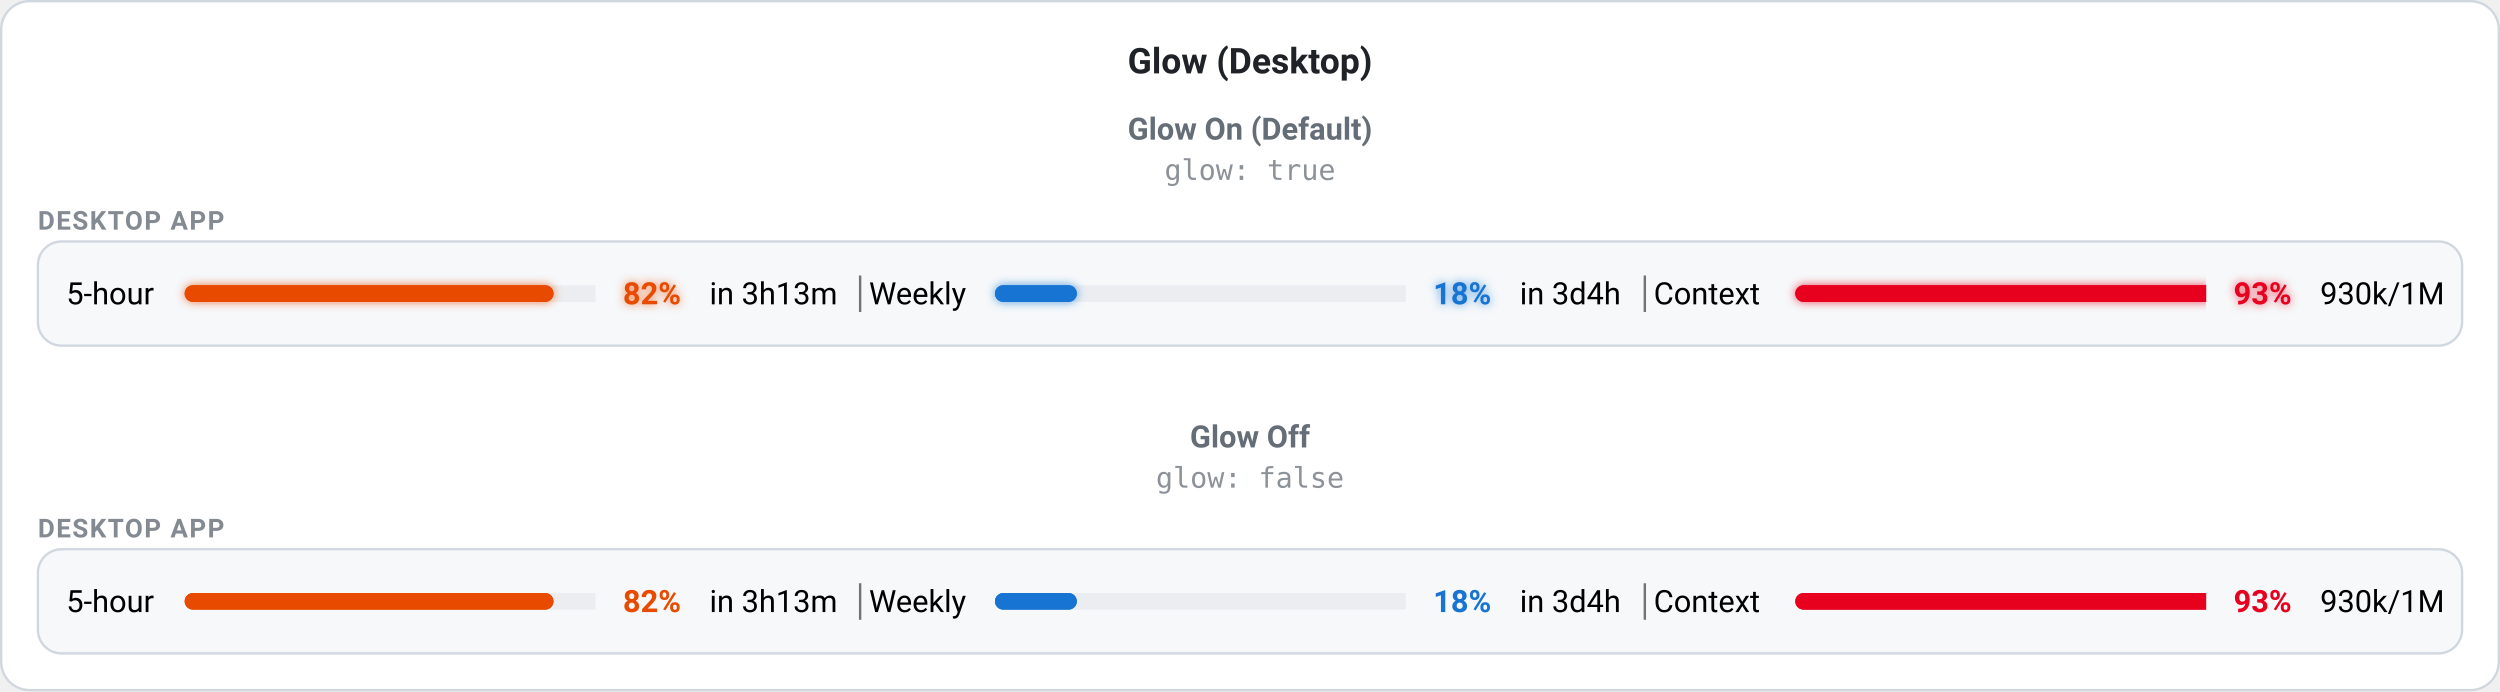
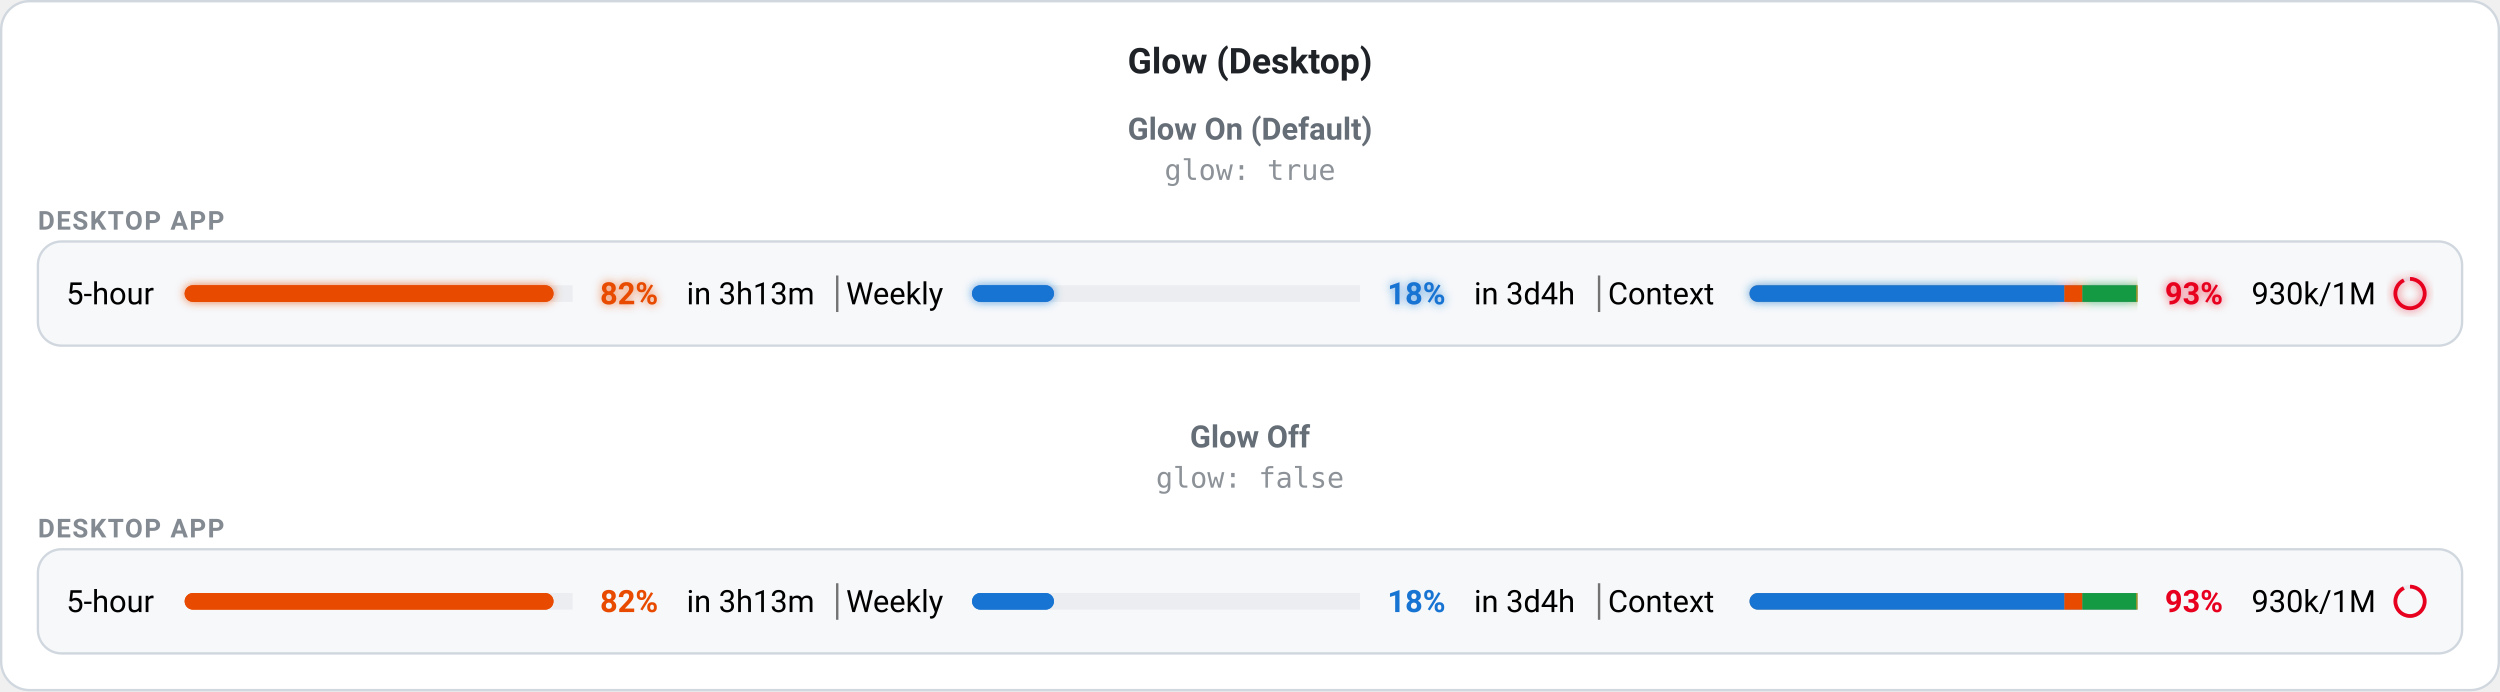
<svg xmlns="http://www.w3.org/2000/svg" width="1056" height="292" viewBox="0 0 1056 292">
  <rect x="0.5" y="0.5" width="1055" height="291" rx="12" fill="#FFFFFF" stroke="#D0D7DE" />
  <text x="528" y="31" font-family="'Segoe UI', system-ui, -apple-system, Roboto, sans-serif" font-size="15" font-weight="600" fill="#1F2328" text-anchor="middle">Glow (Desktop)</text>
  <text x="528" y="59" font-family="'Segoe UI', system-ui, -apple-system, Roboto, sans-serif" font-size="13" font-weight="600" fill="#656D76" text-anchor="middle">Glow On (Default)</text>
  <text x="528" y="76" font-family="'Cascadia Mono', 'JetBrains Mono', Consolas, 'DejaVu Sans Mono', monospace" font-size="12" fill="#656D76" fill-opacity="0.75" text-anchor="middle" xml:space="preserve">glow: true</text>
  <text x="16" y="97" font-family="'Segoe UI', system-ui, -apple-system, Roboto, sans-serif" font-size="11" font-weight="600" letter-spacing="0.6" fill="#656D76" fill-opacity="0.8">DESKTOP APP</text>
  <rect x="16" y="102" width="1024" height="44" rx="10" fill="#F6F8FA" stroke="#D0D7DE" />
  <text x="28.00" y="128.55" font-family="'Segoe UI', system-ui, -apple-system, Roboto, sans-serif" font-size="13" fill="#000000" textLength="42.00" lengthAdjust="spacing" xml:space="preserve">5-hour </text>
-   <svg x="70.00" y="114" width="181.53" height="20" overflow="hidden">
-     <svg x="0.00" y="0" width="206.00" height="20" viewBox="0 0 309 30" preserveAspectRatio="xMinYMid meet">
-       <defs>
-         <filter id="r1" x="-100%" y="-200%" width="300%" height="500%">
-           <feGaussianBlur stdDeviation="3" />
-         </filter>
-       </defs>
-       <defs>
-         <clipPath id="c1">
+   <svg x="70.00" y="114" width="171.87" height="20" overflow="hidden">
+     <svg x="0.00" y="0" width="206.00" height="20" viewBox="0 0 309 30" preserveAspectRatio="xMinYMid meet">
+       <defs>
+         <filter id="r8" filterUnits="userSpaceOnUse" x="0" y="0" width="309" height="30">
+           <feGaussianBlur stdDeviation="3" />
+         </filter>
+         <clipPath id="c8">
          <rect x="12" y="9.75" width="233.70" height="10.5" rx="5.25" />
        </clipPath>
      </defs>
      <rect data-role="track" x="12" y="9.75" width="285" height="10.5" rx="5.25" fill="#EBEDF0" />
-       <g filter="url(#r1)" opacity="0.7">
-         <g clip-path="url(#c1)">
+       <g filter="url(#r8)" opacity="0.7">
+         <g clip-path="url(#c8)">
          <rect data-role="slice-halo-tip" x="12" y="9.75" width="233.70" height="10.5" fill="#E84A00" />
          <rect data-role="slice-halo" x="12.00" y="9.75" width="233.70" height="10.5" fill="#E84A00" data-grow="82.0" />
        </g>
      </g>
-       <g clip-path="url(#c1)">
+       <g clip-path="url(#c8)">
        <rect data-role="slice-tip" x="12" y="9.75" width="233.70" height="10.5" fill="#E84A00" />
        <rect data-role="slice" x="12.00" y="9.75" width="233.70" height="10.5" fill="#E84A00" data-grow="82.0" />
      </g>
    </svg>
  </svg>
-   <svg x="255.13" y="114" width="41.33" height="20" viewBox="0 0 62 30" preserveAspectRatio="xMinYMid meet">
-     <defs>
-       <filter id="r2" x="-100%" y="-200%" width="300%" height="500%">
-         <feGaussianBlur stdDeviation="3" />
-       </filter>
-     </defs>
-     <text data-role="pct-halo" x="12" y="21.8" font-family="system-ui, -apple-system, 'Segoe UI', Roboto, sans-serif" font-size="19.5" font-weight="700" fill="#E84A00" filter="url(#r2)" opacity="0.7">82%</text>
+   <svg x="245.47" y="114" width="41.33" height="20" viewBox="0 0 62 30" preserveAspectRatio="xMinYMid meet">
+     <defs>
+       <filter id="r9" filterUnits="userSpaceOnUse" x="0" y="0" width="62" height="30">
+         <feGaussianBlur stdDeviation="3" />
+       </filter>
+     </defs>
+     <text data-role="pct-halo" x="12" y="21.8" font-family="system-ui, -apple-system, 'Segoe UI', Roboto, sans-serif" font-size="19.5" font-weight="700" fill="#E84A00" filter="url(#r9)" opacity="0.7">82%</text>
    <text data-role="pct" x="12" y="21.8" font-family="system-ui, -apple-system, 'Segoe UI', Roboto, sans-serif" font-size="19.5" font-weight="700" fill="#E84A00">82%</text>
  </svg>
-   <text x="296.47" y="128.55" font-family="'Segoe UI', system-ui, -apple-system, Roboto, sans-serif" font-size="13" fill="#000000" textLength="58.80" lengthAdjust="spacing" xml:space="preserve"> in 3h13m</text>
-   <text x="355.27" y="128.55" font-family="'Segoe UI', system-ui, -apple-system, Roboto, sans-serif" font-size="13" fill="#737373" textLength="11.80" lengthAdjust="spacing" xml:space="preserve"> │ </text>
-   <text x="367.07" y="128.55" font-family="'Segoe UI', system-ui, -apple-system, Roboto, sans-serif" font-size="13" fill="#000000" textLength="45.20" lengthAdjust="spacing" xml:space="preserve">Weekly </text>
-   <svg x="412.27" y="114" width="181.53" height="20" overflow="hidden">
-     <svg x="0.00" y="0" width="206.00" height="20" viewBox="0 0 309 30" preserveAspectRatio="xMinYMid meet">
-       <defs>
-         <filter id="r3" x="-100%" y="-200%" width="300%" height="500%">
-           <feGaussianBlur stdDeviation="3" />
-         </filter>
-       </defs>
-       <defs>
-         <clipPath id="c3">
+   <text x="286.80" y="128.55" font-family="'Segoe UI', system-ui, -apple-system, Roboto, sans-serif" font-size="13" fill="#000000" textLength="58.80" lengthAdjust="spacing" xml:space="preserve"> in 3h13m</text>
+   <text x="345.60" y="128.55" font-family="'Segoe UI', system-ui, -apple-system, Roboto, sans-serif" font-size="13" fill="#737373" textLength="11.80" lengthAdjust="spacing" xml:space="preserve"> │ </text>
+   <text x="357.40" y="128.55" font-family="'Segoe UI', system-ui, -apple-system, Roboto, sans-serif" font-size="13" fill="#000000" textLength="45.20" lengthAdjust="spacing" xml:space="preserve">Weekly </text>
+   <svg x="402.60" y="114" width="171.87" height="20" overflow="hidden">
+     <svg x="0.00" y="0" width="206.00" height="20" viewBox="0 0 309 30" preserveAspectRatio="xMinYMid meet">
+       <defs>
+         <filter id="r10" filterUnits="userSpaceOnUse" x="0" y="0" width="309" height="30">
+           <feGaussianBlur stdDeviation="3" />
+         </filter>
+         <clipPath id="c10">
          <rect x="12" y="9.75" width="51.87" height="10.5" rx="5.25" />
        </clipPath>
      </defs>
      <rect data-role="track" x="12" y="9.75" width="285" height="10.5" rx="5.25" fill="#EBEDF0" />
-       <g filter="url(#r3)" opacity="0.7">
-         <g clip-path="url(#c3)">
+       <g filter="url(#r10)" opacity="0.7">
+         <g clip-path="url(#c10)">
          <rect data-role="slice-halo-tip" x="12" y="9.75" width="51.87" height="10.5" fill="#1874D2" />
          <rect data-role="slice-halo" x="12.00" y="9.75" width="51.87" height="10.5" fill="#1874D2" data-grow="18.2" />
        </g>
      </g>
-       <g clip-path="url(#c3)">
+       <g clip-path="url(#c10)">
        <rect data-role="slice-tip" x="12" y="9.75" width="51.87" height="10.5" fill="#1874D2" />
        <rect data-role="slice" x="12.00" y="9.75" width="51.87" height="10.5" fill="#1874D2" data-grow="18.2" />
      </g>
    </svg>
  </svg>
-   <svg x="597.40" y="114" width="41.33" height="20" viewBox="0 0 62 30" preserveAspectRatio="xMinYMid meet">
-     <defs>
-       <filter id="r4" x="-100%" y="-200%" width="300%" height="500%">
-         <feGaussianBlur stdDeviation="3" />
-       </filter>
-     </defs>
-     <text data-role="pct-halo" x="12" y="21.8" font-family="system-ui, -apple-system, 'Segoe UI', Roboto, sans-serif" font-size="19.5" font-weight="700" fill="#1874D2" filter="url(#r4)" opacity="0.7">18%</text>
+   <svg x="578.07" y="114" width="41.33" height="20" viewBox="0 0 62 30" preserveAspectRatio="xMinYMid meet">
+     <defs>
+       <filter id="r11" filterUnits="userSpaceOnUse" x="0" y="0" width="62" height="30">
+         <feGaussianBlur stdDeviation="3" />
+       </filter>
+     </defs>
+     <text data-role="pct-halo" x="12" y="21.8" font-family="system-ui, -apple-system, 'Segoe UI', Roboto, sans-serif" font-size="19.5" font-weight="700" fill="#1874D2" filter="url(#r11)" opacity="0.7">18%</text>
    <text data-role="pct" x="12" y="21.8" font-family="system-ui, -apple-system, 'Segoe UI', Roboto, sans-serif" font-size="19.5" font-weight="700" fill="#1874D2">18%</text>
  </svg>
-   <text x="638.73" y="128.55" font-family="'Segoe UI', system-ui, -apple-system, Roboto, sans-serif" font-size="13" fill="#000000" textLength="48.00" lengthAdjust="spacing" xml:space="preserve"> in 3d4h</text>
-   <text x="686.73" y="128.55" font-family="'Segoe UI', system-ui, -apple-system, Roboto, sans-serif" font-size="13" fill="#737373" textLength="11.80" lengthAdjust="spacing" xml:space="preserve"> │ </text>
-   <text x="698.53" y="128.55" font-family="'Segoe UI', system-ui, -apple-system, Roboto, sans-serif" font-size="13" fill="#000000" textLength="51.80" lengthAdjust="spacing" xml:space="preserve">Context </text>
-   <svg x="750.33" y="114" width="181.53" height="20" overflow="hidden">
-     <svg x="0.00" y="0" width="206.00" height="20" viewBox="0 0 309 30" preserveAspectRatio="xMinYMid meet">
-       <defs>
-         <filter id="r5" x="-100%" y="-200%" width="300%" height="500%">
-           <feGaussianBlur stdDeviation="3" />
-         </filter>
-       </defs>
-       <defs>
-         <clipPath id="c5">
-           <rect x="12" y="9.75" width="265.05" height="10.5" rx="5.25" />
-         </clipPath>
-       </defs>
-       <rect data-role="track" x="12" y="9.75" width="285" height="10.5" rx="5.25" fill="#EBEDF0" />
-       <g filter="url(#r5)" opacity="0.7">
-         <g clip-path="url(#c5)">
-           <rect data-role="slice-halo-tip" x="12" y="9.75" width="265.05" height="10.5" fill="#E8001F" />
-           <rect data-role="slice-halo" x="12.00" y="9.75" width="265.05" height="10.5" fill="#E8001F" data-grow="93.0" />
+   <text x="619.40" y="128.55" font-family="'Segoe UI', system-ui, -apple-system, Roboto, sans-serif" font-size="13" fill="#000000" textLength="48.00" lengthAdjust="spacing" xml:space="preserve"> in 3d4h</text>
+   <text x="667.40" y="128.55" font-family="'Segoe UI', system-ui, -apple-system, Roboto, sans-serif" font-size="13" fill="#737373" textLength="11.80" lengthAdjust="spacing" xml:space="preserve"> │ </text>
+   <text x="679.20" y="128.55" font-family="'Segoe UI', system-ui, -apple-system, Roboto, sans-serif" font-size="13" fill="#000000" textLength="51.80" lengthAdjust="spacing" xml:space="preserve">Context </text>
+   <svg x="731.00" y="114" width="171.87" height="20" overflow="hidden">
+     <svg x="0.00" y="0" width="206.00" height="20" viewBox="0 0 309 30" preserveAspectRatio="xMinYMid meet">
+       <defs>
+         <filter id="r12" filterUnits="userSpaceOnUse" x="0" y="0" width="309" height="30">
+           <feGaussianBlur stdDeviation="3" />
+         </filter>
+         <clipPath id="c12">
+           <rect x="12" y="9.75" width="274.45" height="10.5" rx="5.25" />
+         </clipPath>
+       </defs>
+       <rect data-role="track" x="12" y="9.75" width="285" height="10.5" rx="5.25" fill="#EBEDF0" />
+       <g filter="url(#r12)" opacity="0.7">
+         <g clip-path="url(#c12)">
+           <rect data-role="slice-halo-tip" x="12" y="9.75" width="265.05" height="10.5" fill="#32A800" />
+           <rect data-role="slice-halo" x="12.00" y="9.75" width="199.50" height="10.5" fill="#1874D2" data-grow="70.0" />
+           <rect data-role="slice-halo" x="211.50" y="9.75" width="11.40" height="10.5" fill="#E84A00" data-grow="4.0" />
+           <rect data-role="slice-halo" x="222.90" y="9.75" width="34.20" height="10.5" fill="#139A43" data-grow="12.0" />
+           <rect data-role="slice-halo" x="257.10" y="9.75" width="2.85" height="10.5" fill="#A89200" data-grow="1.0" />
+           <rect data-role="slice-halo" x="259.95" y="9.75" width="17.10" height="10.5" fill="#32A800" data-grow="6.0" />
        </g>
      </g>
-       <g clip-path="url(#c5)">
-         <rect data-role="slice-tip" x="12" y="9.75" width="265.05" height="10.5" fill="#E8001F" />
-         <rect data-role="slice" x="12.00" y="9.75" width="265.05" height="10.5" fill="#E8001F" data-grow="93.0" />
-       </g>
-     </svg>
-   </svg>
-   <svg x="935.47" y="114" width="41.33" height="20" viewBox="0 0 62 30" preserveAspectRatio="xMinYMid meet">
-     <defs>
-       <filter id="r6" x="-100%" y="-200%" width="300%" height="500%">
-         <feGaussianBlur stdDeviation="3" />
-       </filter>
-     </defs>
-     <text data-role="pct-halo" x="12" y="21.8" font-family="system-ui, -apple-system, 'Segoe UI', Roboto, sans-serif" font-size="19.5" font-weight="700" fill="#E8001F" filter="url(#r6)" opacity="0.7">93%</text>
+       <g clip-path="url(#c12)">
+         <rect data-role="slice-tip" x="12" y="9.75" width="274.45" height="10.5" fill="#8C959F" />
+         <rect data-role="slice" x="12.00" y="9.75" width="199.50" height="10.5" fill="#1874D2" data-grow="70.0" />
+         <rect data-role="slice" x="211.50" y="9.75" width="11.40" height="10.5" fill="#E84A00" data-grow="4.0" />
+         <rect data-role="slice" x="222.90" y="9.75" width="34.20" height="10.5" fill="#139A43" data-grow="12.0" />
+         <rect data-role="slice" x="257.10" y="9.75" width="2.85" height="10.5" fill="#A89200" data-grow="1.0" />
+         <rect data-role="slice" x="259.95" y="9.75" width="17.10" height="10.5" fill="#32A800" data-grow="6.0" />
+         <rect data-role="slice" x="277.05" y="9.75" width="9.41" height="10.5" fill="#8C959F" data-grow="3.3" />
+       </g>
+     </svg>
+   </svg>
+   <svg x="906.47" y="114" width="41.33" height="20" viewBox="0 0 62 30" preserveAspectRatio="xMinYMid meet">
+     <defs>
+       <filter id="r13" filterUnits="userSpaceOnUse" x="0" y="0" width="62" height="30">
+         <feGaussianBlur stdDeviation="3" />
+       </filter>
+     </defs>
+     <text data-role="pct-halo" x="12" y="21.8" font-family="system-ui, -apple-system, 'Segoe UI', Roboto, sans-serif" font-size="19.5" font-weight="700" fill="#E8001F" filter="url(#r13)" opacity="0.7">93%</text>
    <text data-role="pct" x="12" y="21.8" font-family="system-ui, -apple-system, 'Segoe UI', Roboto, sans-serif" font-size="19.5" font-weight="700" fill="#E8001F">93%</text>
  </svg>
-   <text x="976.80" y="128.55" font-family="'Segoe UI', system-ui, -apple-system, Roboto, sans-serif" font-size="13" fill="#000000" textLength="51.20" lengthAdjust="spacing" xml:space="preserve"> 930k/1M</text>
+   <text x="947.80" y="128.55" font-family="'Segoe UI', system-ui, -apple-system, Roboto, sans-serif" font-size="13" fill="#000000" textLength="51.20" lengthAdjust="spacing" xml:space="preserve"> 930k/1M</text>
+   <svg x="1008.00" y="114" width="20.00" height="20" viewBox="0 0 30 30" preserveAspectRatio="xMinYMid meet">
+     <defs>
+       <filter id="r14" filterUnits="userSpaceOnUse" x="0" y="0" width="30" height="30">
+         <feGaussianBlur stdDeviation="3" />
+       </filter>
+     </defs>
+     <circle data-role="ring-track" cx="15" cy="15" r="9.3" fill="none" stroke-width="2.4" transform="rotate(-90 15 15)" stroke="#EBEDF0" />
+     <g filter="url(#r14)" opacity="0.7">
+       <circle data-role="ring-halo" cx="15" cy="15" r="9.3" fill="none" stroke-width="2.4" transform="rotate(-90 15 15)" stroke="#E8001F" stroke-dasharray="54.34 58.43" stroke-dashoffset="0.00" />
+     </g>
+     <circle data-role="ring" cx="15" cy="15" r="9.3" fill="none" stroke-width="2.4" transform="rotate(-90 15 15)" stroke="#E8001F" stroke-dasharray="54.34 58.43" stroke-dashoffset="0.00" />
+   </svg>
  <text x="528" y="189" font-family="'Segoe UI', system-ui, -apple-system, Roboto, sans-serif" font-size="13" font-weight="600" fill="#656D76" text-anchor="middle">Glow Off</text>
  <text x="528" y="206" font-family="'Cascadia Mono', 'JetBrains Mono', Consolas, 'DejaVu Sans Mono', monospace" font-size="12" fill="#656D76" fill-opacity="0.75" text-anchor="middle" xml:space="preserve">glow: false</text>
  <text x="16" y="227" font-family="'Segoe UI', system-ui, -apple-system, Roboto, sans-serif" font-size="11" font-weight="600" letter-spacing="0.6" fill="#656D76" fill-opacity="0.8">DESKTOP APP</text>
  <rect x="16" y="232" width="1024" height="44" rx="10" fill="#F6F8FA" stroke="#D0D7DE" />
  <text x="28.00" y="258.55" font-family="'Segoe UI', system-ui, -apple-system, Roboto, sans-serif" font-size="13" fill="#000000" textLength="42.00" lengthAdjust="spacing" xml:space="preserve">5-hour </text>
-   <svg x="70.00" y="244" width="181.53" height="20" overflow="hidden">
-     <svg x="0.00" y="0" width="206.00" height="20" viewBox="0 0 309 30" preserveAspectRatio="xMinYMid meet">
-       <defs>
-         <filter id="r7" x="-100%" y="-200%" width="300%" height="500%">
-           <feGaussianBlur stdDeviation="3" />
-         </filter>
-       </defs>
-       <defs>
-         <clipPath id="c7">
+   <svg x="70.00" y="244" width="171.87" height="20" overflow="hidden">
+     <svg x="0.00" y="0" width="206.00" height="20" viewBox="0 0 309 30" preserveAspectRatio="xMinYMid meet">
+       <defs>
+         <filter id="r22" filterUnits="userSpaceOnUse" x="0" y="0" width="309" height="30">
+           <feGaussianBlur stdDeviation="3" />
+         </filter>
+         <clipPath id="c22">
          <rect x="12" y="9.75" width="233.70" height="10.5" rx="5.25" />
        </clipPath>
      </defs>
      <rect data-role="track" x="12" y="9.75" width="285" height="10.5" rx="5.25" fill="#EBEDF0" />
-       <g clip-path="url(#c7)">
+       <g clip-path="url(#c22)">
        <rect data-role="slice-tip" x="12" y="9.75" width="233.70" height="10.5" fill="#E84A00" />
        <rect data-role="slice" x="12.00" y="9.75" width="233.70" height="10.5" fill="#E84A00" data-grow="82.0" />
      </g>
    </svg>
  </svg>
-   <svg x="255.13" y="244" width="41.33" height="20" viewBox="0 0 62 30" preserveAspectRatio="xMinYMid meet">
-     <defs>
-       <filter id="r8" x="-100%" y="-200%" width="300%" height="500%">
-         <feGaussianBlur stdDeviation="3" />
-       </filter>
-     </defs>
+   <svg x="245.47" y="244" width="41.33" height="20" viewBox="0 0 62 30" preserveAspectRatio="xMinYMid meet">
+     <defs />
    <text data-role="pct" x="12" y="21.8" font-family="system-ui, -apple-system, 'Segoe UI', Roboto, sans-serif" font-size="19.5" font-weight="700" fill="#E84A00">82%</text>
  </svg>
-   <text x="296.47" y="258.55" font-family="'Segoe UI', system-ui, -apple-system, Roboto, sans-serif" font-size="13" fill="#000000" textLength="58.80" lengthAdjust="spacing" xml:space="preserve"> in 3h13m</text>
-   <text x="355.27" y="258.55" font-family="'Segoe UI', system-ui, -apple-system, Roboto, sans-serif" font-size="13" fill="#737373" textLength="11.80" lengthAdjust="spacing" xml:space="preserve"> │ </text>
-   <text x="367.07" y="258.55" font-family="'Segoe UI', system-ui, -apple-system, Roboto, sans-serif" font-size="13" fill="#000000" textLength="45.20" lengthAdjust="spacing" xml:space="preserve">Weekly </text>
-   <svg x="412.27" y="244" width="181.53" height="20" overflow="hidden">
-     <svg x="0.00" y="0" width="206.00" height="20" viewBox="0 0 309 30" preserveAspectRatio="xMinYMid meet">
-       <defs>
-         <filter id="r9" x="-100%" y="-200%" width="300%" height="500%">
-           <feGaussianBlur stdDeviation="3" />
-         </filter>
-       </defs>
-       <defs>
-         <clipPath id="c9">
+   <text x="286.80" y="258.55" font-family="'Segoe UI', system-ui, -apple-system, Roboto, sans-serif" font-size="13" fill="#000000" textLength="58.80" lengthAdjust="spacing" xml:space="preserve"> in 3h13m</text>
+   <text x="345.60" y="258.55" font-family="'Segoe UI', system-ui, -apple-system, Roboto, sans-serif" font-size="13" fill="#737373" textLength="11.80" lengthAdjust="spacing" xml:space="preserve"> │ </text>
+   <text x="357.40" y="258.55" font-family="'Segoe UI', system-ui, -apple-system, Roboto, sans-serif" font-size="13" fill="#000000" textLength="45.20" lengthAdjust="spacing" xml:space="preserve">Weekly </text>
+   <svg x="402.60" y="244" width="171.87" height="20" overflow="hidden">
+     <svg x="0.00" y="0" width="206.00" height="20" viewBox="0 0 309 30" preserveAspectRatio="xMinYMid meet">
+       <defs>
+         <filter id="r24" filterUnits="userSpaceOnUse" x="0" y="0" width="309" height="30">
+           <feGaussianBlur stdDeviation="3" />
+         </filter>
+         <clipPath id="c24">
          <rect x="12" y="9.75" width="51.87" height="10.5" rx="5.25" />
        </clipPath>
      </defs>
      <rect data-role="track" x="12" y="9.75" width="285" height="10.5" rx="5.25" fill="#EBEDF0" />
-       <g clip-path="url(#c9)">
+       <g clip-path="url(#c24)">
        <rect data-role="slice-tip" x="12" y="9.75" width="51.87" height="10.5" fill="#1874D2" />
        <rect data-role="slice" x="12.00" y="9.75" width="51.87" height="10.5" fill="#1874D2" data-grow="18.2" />
      </g>
    </svg>
  </svg>
-   <svg x="597.40" y="244" width="41.33" height="20" viewBox="0 0 62 30" preserveAspectRatio="xMinYMid meet">
-     <defs>
-       <filter id="r10" x="-100%" y="-200%" width="300%" height="500%">
-         <feGaussianBlur stdDeviation="3" />
-       </filter>
-     </defs>
+   <svg x="578.07" y="244" width="41.33" height="20" viewBox="0 0 62 30" preserveAspectRatio="xMinYMid meet">
+     <defs />
    <text data-role="pct" x="12" y="21.8" font-family="system-ui, -apple-system, 'Segoe UI', Roboto, sans-serif" font-size="19.5" font-weight="700" fill="#1874D2">18%</text>
  </svg>
-   <text x="638.73" y="258.55" font-family="'Segoe UI', system-ui, -apple-system, Roboto, sans-serif" font-size="13" fill="#000000" textLength="48.00" lengthAdjust="spacing" xml:space="preserve"> in 3d4h</text>
-   <text x="686.73" y="258.55" font-family="'Segoe UI', system-ui, -apple-system, Roboto, sans-serif" font-size="13" fill="#737373" textLength="11.80" lengthAdjust="spacing" xml:space="preserve"> │ </text>
-   <text x="698.53" y="258.55" font-family="'Segoe UI', system-ui, -apple-system, Roboto, sans-serif" font-size="13" fill="#000000" textLength="51.80" lengthAdjust="spacing" xml:space="preserve">Context </text>
-   <svg x="750.33" y="244" width="181.53" height="20" overflow="hidden">
-     <svg x="0.00" y="0" width="206.00" height="20" viewBox="0 0 309 30" preserveAspectRatio="xMinYMid meet">
-       <defs>
-         <filter id="r11" x="-100%" y="-200%" width="300%" height="500%">
-           <feGaussianBlur stdDeviation="3" />
-         </filter>
-       </defs>
-       <defs>
-         <clipPath id="c11">
-           <rect x="12" y="9.75" width="265.05" height="10.5" rx="5.25" />
-         </clipPath>
-       </defs>
-       <rect data-role="track" x="12" y="9.75" width="285" height="10.5" rx="5.25" fill="#EBEDF0" />
-       <g clip-path="url(#c11)">
-         <rect data-role="slice-tip" x="12" y="9.75" width="265.05" height="10.5" fill="#E8001F" />
-         <rect data-role="slice" x="12.00" y="9.75" width="265.05" height="10.5" fill="#E8001F" data-grow="93.0" />
-       </g>
-     </svg>
-   </svg>
-   <svg x="935.47" y="244" width="41.33" height="20" viewBox="0 0 62 30" preserveAspectRatio="xMinYMid meet">
-     <defs>
-       <filter id="r12" x="-100%" y="-200%" width="300%" height="500%">
-         <feGaussianBlur stdDeviation="3" />
-       </filter>
-     </defs>
+   <text x="619.40" y="258.55" font-family="'Segoe UI', system-ui, -apple-system, Roboto, sans-serif" font-size="13" fill="#000000" textLength="48.00" lengthAdjust="spacing" xml:space="preserve"> in 3d4h</text>
+   <text x="667.40" y="258.55" font-family="'Segoe UI', system-ui, -apple-system, Roboto, sans-serif" font-size="13" fill="#737373" textLength="11.80" lengthAdjust="spacing" xml:space="preserve"> │ </text>
+   <text x="679.20" y="258.55" font-family="'Segoe UI', system-ui, -apple-system, Roboto, sans-serif" font-size="13" fill="#000000" textLength="51.80" lengthAdjust="spacing" xml:space="preserve">Context </text>
+   <svg x="731.00" y="244" width="171.87" height="20" overflow="hidden">
+     <svg x="0.00" y="0" width="206.00" height="20" viewBox="0 0 309 30" preserveAspectRatio="xMinYMid meet">
+       <defs>
+         <filter id="r26" filterUnits="userSpaceOnUse" x="0" y="0" width="309" height="30">
+           <feGaussianBlur stdDeviation="3" />
+         </filter>
+         <clipPath id="c26">
+           <rect x="12" y="9.75" width="274.45" height="10.5" rx="5.25" />
+         </clipPath>
+       </defs>
+       <rect data-role="track" x="12" y="9.75" width="285" height="10.5" rx="5.25" fill="#EBEDF0" />
+       <g clip-path="url(#c26)">
+         <rect data-role="slice-tip" x="12" y="9.75" width="274.45" height="10.5" fill="#8C959F" />
+         <rect data-role="slice" x="12.00" y="9.75" width="199.50" height="10.5" fill="#1874D2" data-grow="70.0" />
+         <rect data-role="slice" x="211.50" y="9.75" width="11.40" height="10.5" fill="#E84A00" data-grow="4.0" />
+         <rect data-role="slice" x="222.90" y="9.75" width="34.20" height="10.5" fill="#139A43" data-grow="12.0" />
+         <rect data-role="slice" x="257.10" y="9.75" width="2.85" height="10.5" fill="#A89200" data-grow="1.0" />
+         <rect data-role="slice" x="259.95" y="9.75" width="17.10" height="10.5" fill="#32A800" data-grow="6.0" />
+         <rect data-role="slice" x="277.05" y="9.75" width="9.41" height="10.5" fill="#8C959F" data-grow="3.3" />
+       </g>
+     </svg>
+   </svg>
+   <svg x="906.47" y="244" width="41.33" height="20" viewBox="0 0 62 30" preserveAspectRatio="xMinYMid meet">
+     <defs />
    <text data-role="pct" x="12" y="21.8" font-family="system-ui, -apple-system, 'Segoe UI', Roboto, sans-serif" font-size="19.5" font-weight="700" fill="#E8001F">93%</text>
  </svg>
-   <text x="976.80" y="258.55" font-family="'Segoe UI', system-ui, -apple-system, Roboto, sans-serif" font-size="13" fill="#000000" textLength="51.20" lengthAdjust="spacing" xml:space="preserve"> 930k/1M</text>
+   <text x="947.80" y="258.55" font-family="'Segoe UI', system-ui, -apple-system, Roboto, sans-serif" font-size="13" fill="#000000" textLength="51.20" lengthAdjust="spacing" xml:space="preserve"> 930k/1M</text>
+   <svg x="1008.00" y="244" width="20.00" height="20" viewBox="0 0 30 30" preserveAspectRatio="xMinYMid meet">
+     <defs />
+     <circle data-role="ring-track" cx="15" cy="15" r="9.3" fill="none" stroke-width="2.4" transform="rotate(-90 15 15)" stroke="#EBEDF0" />
+     <circle data-role="ring" cx="15" cy="15" r="9.3" fill="none" stroke-width="2.4" transform="rotate(-90 15 15)" stroke="#E8001F" stroke-dasharray="54.34 58.43" stroke-dashoffset="0.00" />
+   </svg>
</svg>
